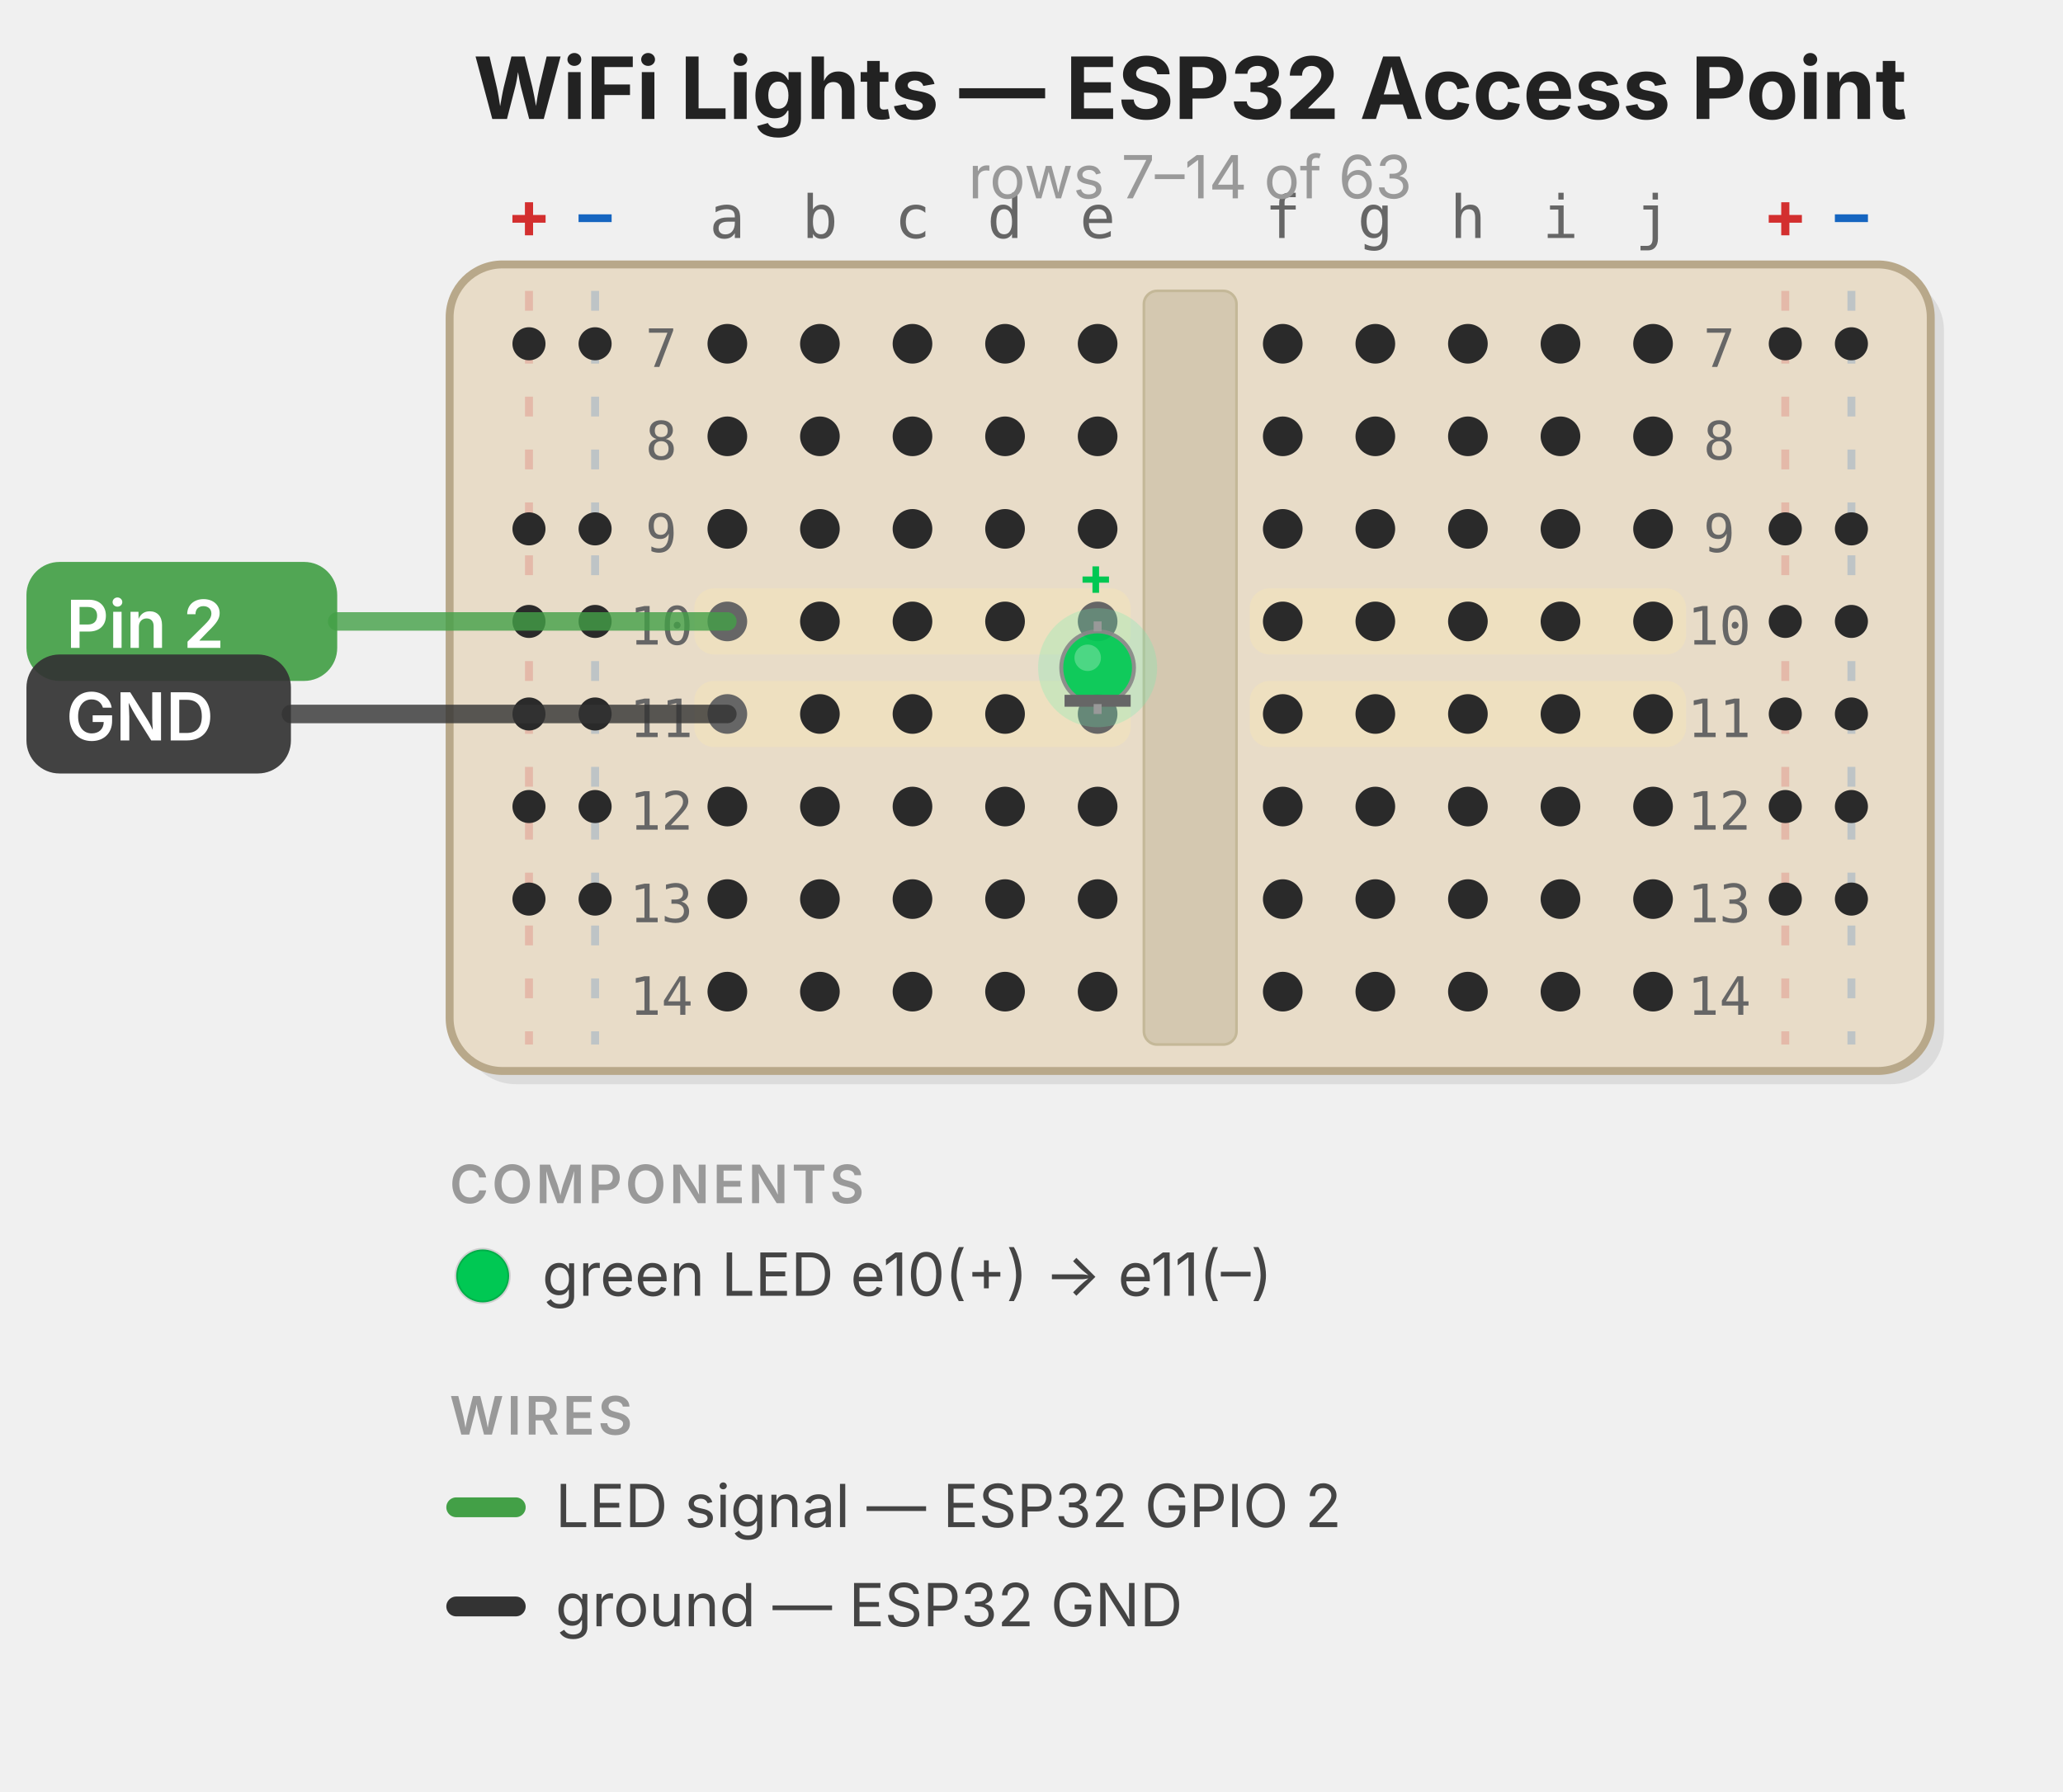
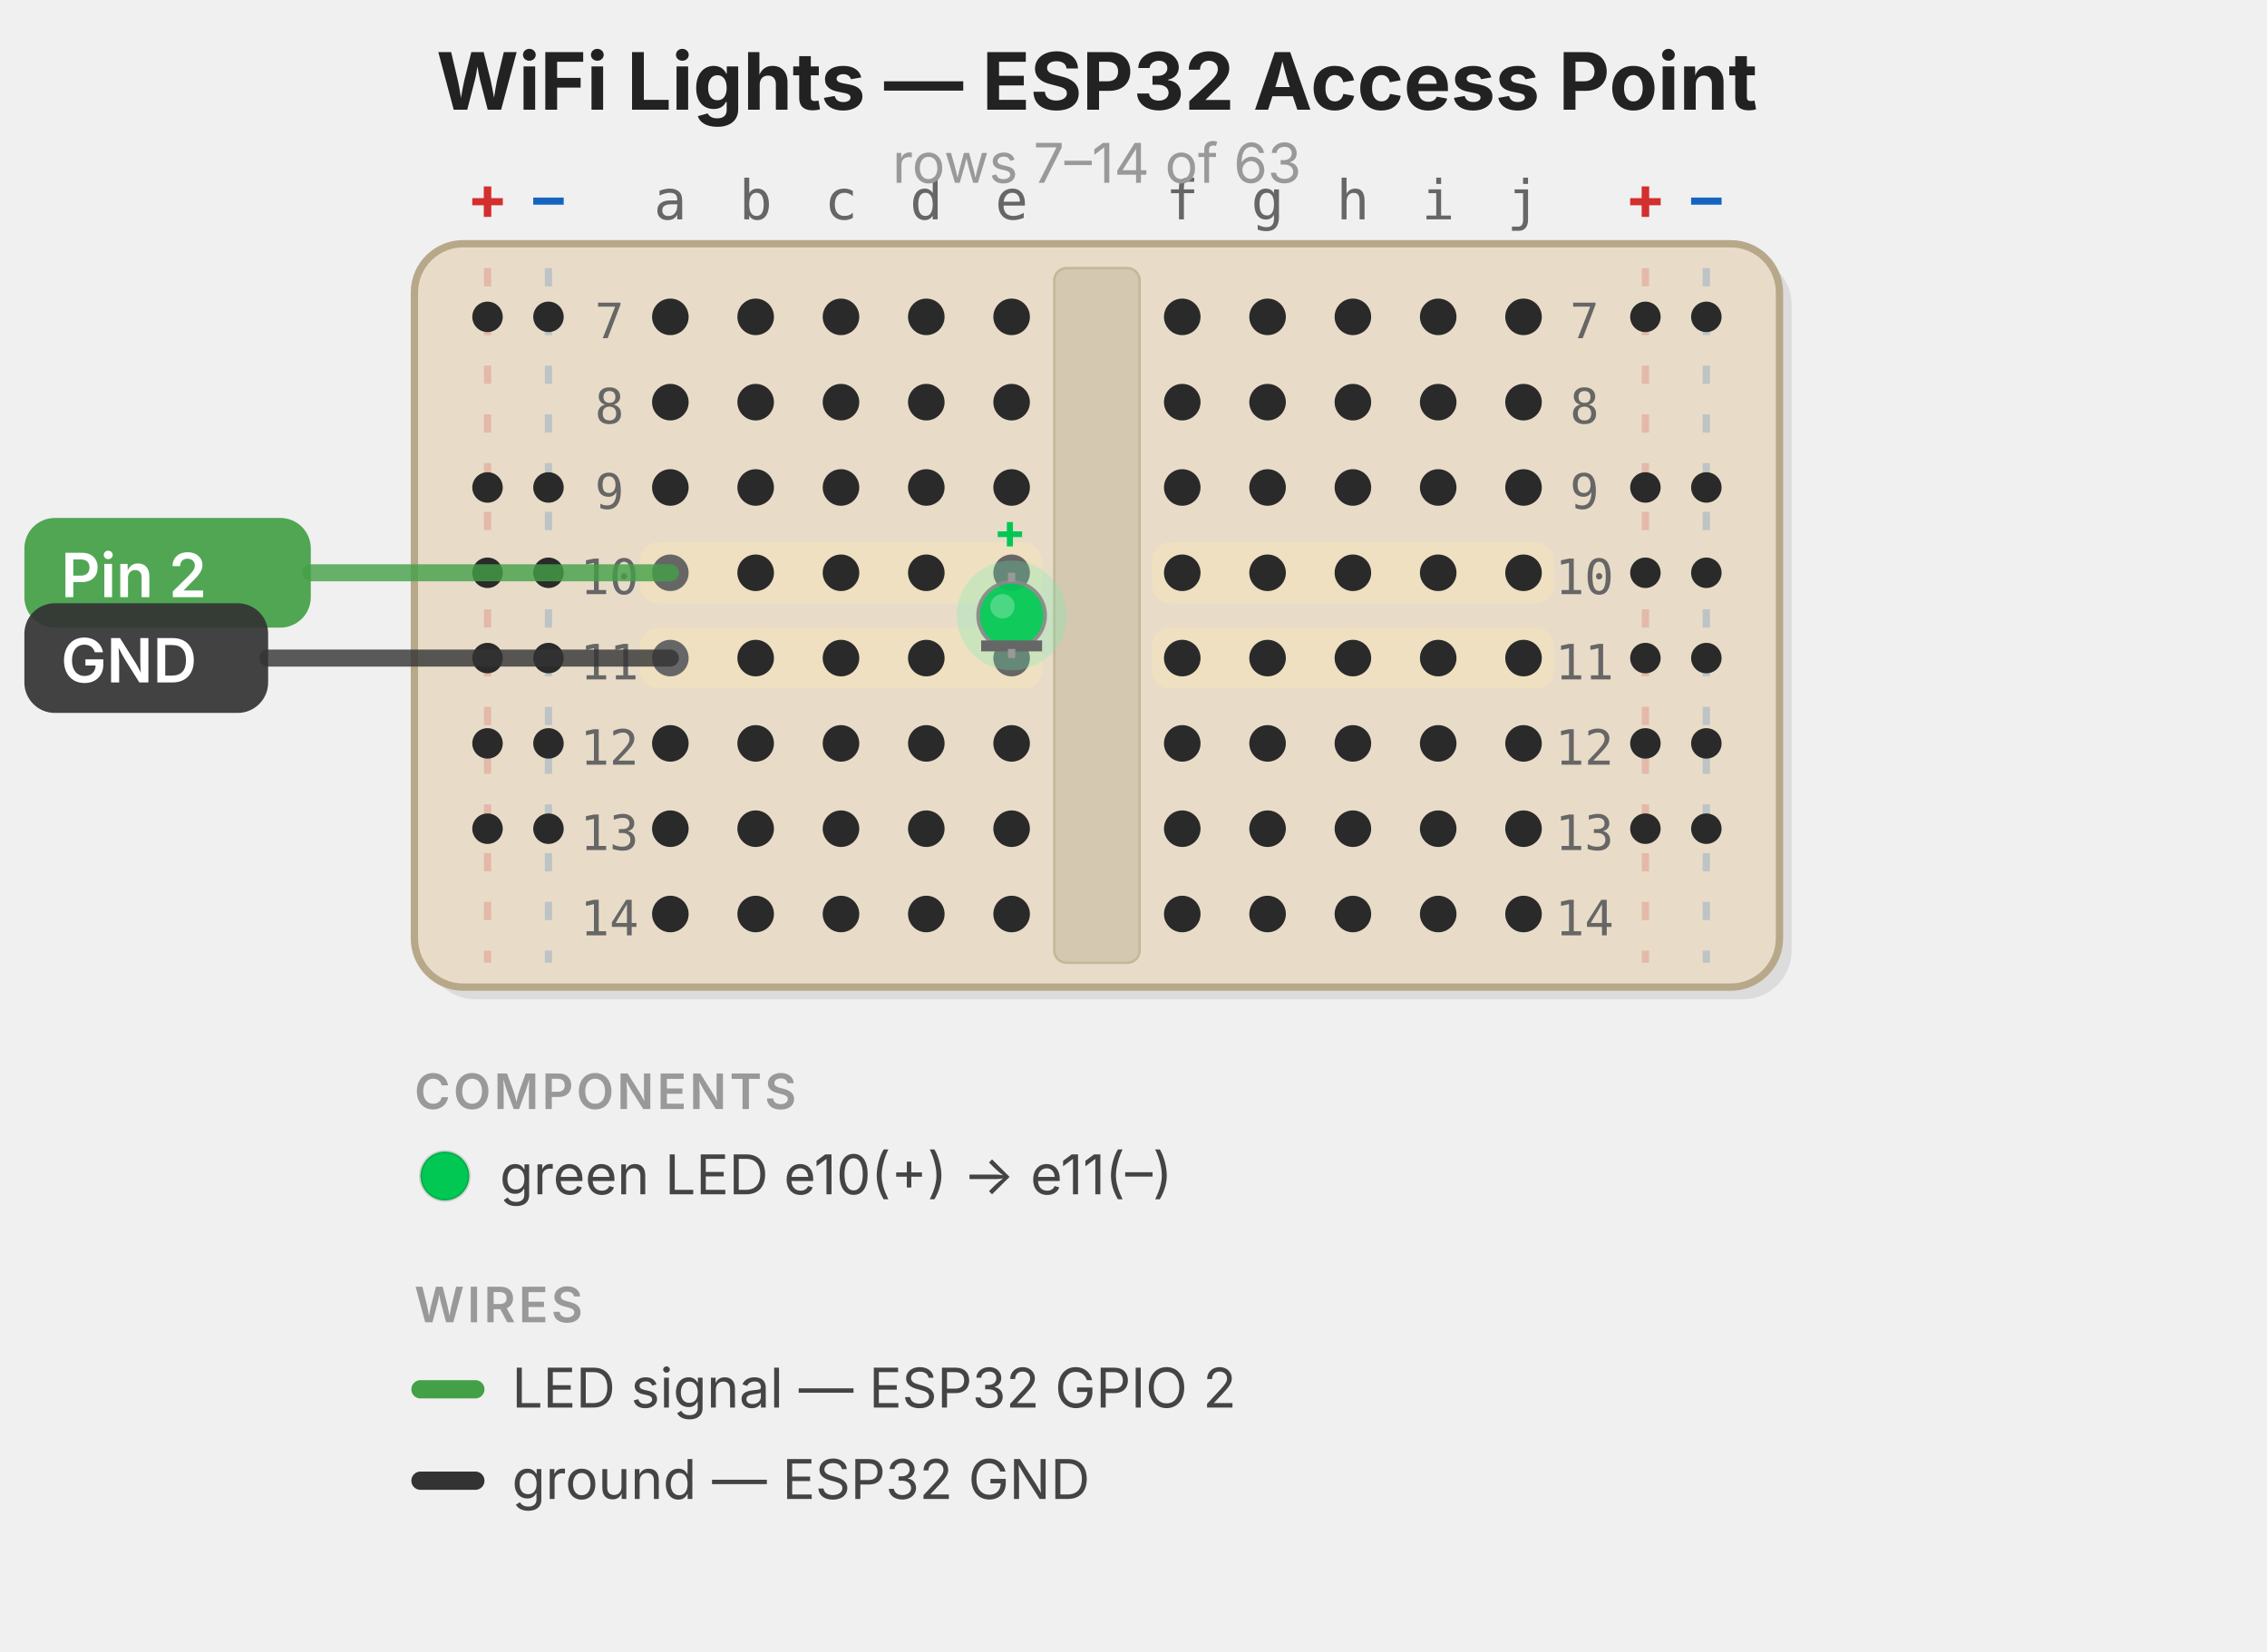
- <svg xmlns="http://www.w3.org/2000/svg" viewBox="0 0 312 271" width="312" height="271" style="background:#fff">
+ <svg xmlns="http://www.w3.org/2000/svg" viewBox="0 0 372 271" width="372" height="271" style="background:#fff">
  <rect x="70.0" y="42.0" width="224.0" height="122.0" rx="8" fill="#00000015" />
  <rect x="68.0" y="40.0" width="224.0" height="122.0" rx="8" fill="#e8dcc8" stroke="#b8a88a" stroke-width="1.2" />
  <rect x="173.0" y="44.0" width="14.0" height="114.0" rx="2" fill="#d4c8b0" stroke="#c4b898" stroke-width="0.4" />
  <line x1="80.0" y1="44.0" x2="80.0" y2="158.0" stroke="#d32f2f" stroke-width="1.2" opacity="0.2" stroke-dasharray="3,5" />
  <line x1="90.0" y1="44.0" x2="90.0" y2="158.0" stroke="#1565c0" stroke-width="1.2" opacity="0.2" stroke-dasharray="3,5" />
  <line x1="270.0" y1="44.0" x2="270.0" y2="158.0" stroke="#d32f2f" stroke-width="1.2" opacity="0.2" stroke-dasharray="3,5" />
  <line x1="280.0" y1="44.0" x2="280.0" y2="158.0" stroke="#1565c0" stroke-width="1.2" opacity="0.2" stroke-dasharray="3,5" />
  <rect x="105.0" y="89.0" width="66.0" height="10.0" rx="3" fill="#ffeaa7" opacity="0.25" />
  <rect x="189.0" y="89.0" width="66.0" height="10.0" rx="3" fill="#ffeaa7" opacity="0.25" />
  <rect x="105.0" y="103.0" width="66.0" height="10.0" rx="3" fill="#ffeaa7" opacity="0.25" />
  <rect x="189.0" y="103.0" width="66.0" height="10.0" rx="3" fill="#ffeaa7" opacity="0.25" />
  <circle cx="110.0" cy="52.0" r="3.0" fill="#2a2a2a" />
  <circle cx="110.0" cy="66.0" r="3.0" fill="#2a2a2a" />
  <circle cx="110.0" cy="80.0" r="3.0" fill="#2a2a2a" />
  <circle cx="110.0" cy="94.0" r="3.0" fill="#666" />
  <circle cx="110.0" cy="108.0" r="3.0" fill="#666" />
  <circle cx="110.0" cy="122.0" r="3.0" fill="#2a2a2a" />
  <circle cx="110.0" cy="136.0" r="3.0" fill="#2a2a2a" />
  <circle cx="110.0" cy="150.0" r="3.0" fill="#2a2a2a" />
  <circle cx="124.0" cy="52.0" r="3.0" fill="#2a2a2a" />
  <circle cx="124.0" cy="66.0" r="3.0" fill="#2a2a2a" />
  <circle cx="124.0" cy="80.0" r="3.0" fill="#2a2a2a" />
  <circle cx="124.0" cy="94.0" r="3.0" fill="#2a2a2a" />
  <circle cx="124.0" cy="108.0" r="3.0" fill="#2a2a2a" />
  <circle cx="124.0" cy="122.0" r="3.0" fill="#2a2a2a" />
  <circle cx="124.0" cy="136.0" r="3.0" fill="#2a2a2a" />
  <circle cx="124.0" cy="150.0" r="3.0" fill="#2a2a2a" />
  <circle cx="138.0" cy="52.0" r="3.0" fill="#2a2a2a" />
  <circle cx="138.0" cy="66.0" r="3.0" fill="#2a2a2a" />
  <circle cx="138.0" cy="80.0" r="3.0" fill="#2a2a2a" />
  <circle cx="138.0" cy="94.0" r="3.0" fill="#2a2a2a" />
  <circle cx="138.0" cy="108.0" r="3.0" fill="#2a2a2a" />
  <circle cx="138.0" cy="122.0" r="3.0" fill="#2a2a2a" />
  <circle cx="138.0" cy="136.0" r="3.0" fill="#2a2a2a" />
  <circle cx="138.0" cy="150.0" r="3.0" fill="#2a2a2a" />
  <circle cx="152.0" cy="52.0" r="3.0" fill="#2a2a2a" />
  <circle cx="152.0" cy="66.0" r="3.0" fill="#2a2a2a" />
  <circle cx="152.0" cy="80.0" r="3.0" fill="#2a2a2a" />
  <circle cx="152.0" cy="94.0" r="3.0" fill="#2a2a2a" />
  <circle cx="152.0" cy="108.0" r="3.0" fill="#2a2a2a" />
  <circle cx="152.0" cy="122.0" r="3.0" fill="#2a2a2a" />
  <circle cx="152.0" cy="136.0" r="3.0" fill="#2a2a2a" />
  <circle cx="152.0" cy="150.0" r="3.0" fill="#2a2a2a" />
  <circle cx="166.0" cy="52.0" r="3.0" fill="#2a2a2a" />
  <circle cx="166.0" cy="66.0" r="3.0" fill="#2a2a2a" />
  <circle cx="166.0" cy="80.0" r="3.0" fill="#2a2a2a" />
  <circle cx="166.0" cy="94.0" r="3.0" fill="#666" />
  <circle cx="166.0" cy="108.0" r="3.0" fill="#666" />
  <circle cx="166.0" cy="122.0" r="3.0" fill="#2a2a2a" />
  <circle cx="166.0" cy="136.0" r="3.0" fill="#2a2a2a" />
  <circle cx="166.0" cy="150.0" r="3.0" fill="#2a2a2a" />
  <circle cx="194.0" cy="52.0" r="3.0" fill="#2a2a2a" />
  <circle cx="194.0" cy="66.0" r="3.0" fill="#2a2a2a" />
  <circle cx="194.0" cy="80.0" r="3.0" fill="#2a2a2a" />
  <circle cx="194.0" cy="94.0" r="3.0" fill="#2a2a2a" />
  <circle cx="194.0" cy="108.0" r="3.0" fill="#2a2a2a" />
  <circle cx="194.0" cy="122.0" r="3.0" fill="#2a2a2a" />
  <circle cx="194.0" cy="136.0" r="3.0" fill="#2a2a2a" />
  <circle cx="194.0" cy="150.0" r="3.0" fill="#2a2a2a" />
  <circle cx="208.0" cy="52.0" r="3.0" fill="#2a2a2a" />
  <circle cx="208.0" cy="66.0" r="3.0" fill="#2a2a2a" />
  <circle cx="208.0" cy="80.0" r="3.0" fill="#2a2a2a" />
  <circle cx="208.0" cy="94.0" r="3.0" fill="#2a2a2a" />
  <circle cx="208.0" cy="108.0" r="3.0" fill="#2a2a2a" />
  <circle cx="208.0" cy="122.0" r="3.0" fill="#2a2a2a" />
  <circle cx="208.0" cy="136.0" r="3.0" fill="#2a2a2a" />
  <circle cx="208.0" cy="150.0" r="3.0" fill="#2a2a2a" />
  <circle cx="222.0" cy="52.0" r="3.0" fill="#2a2a2a" />
  <circle cx="222.0" cy="66.0" r="3.0" fill="#2a2a2a" />
  <circle cx="222.0" cy="80.0" r="3.0" fill="#2a2a2a" />
  <circle cx="222.0" cy="94.0" r="3.0" fill="#2a2a2a" />
  <circle cx="222.0" cy="108.0" r="3.0" fill="#2a2a2a" />
  <circle cx="222.0" cy="122.0" r="3.0" fill="#2a2a2a" />
  <circle cx="222.0" cy="136.0" r="3.0" fill="#2a2a2a" />
  <circle cx="222.0" cy="150.0" r="3.0" fill="#2a2a2a" />
  <circle cx="236.0" cy="52.0" r="3.0" fill="#2a2a2a" />
  <circle cx="236.0" cy="66.0" r="3.0" fill="#2a2a2a" />
  <circle cx="236.0" cy="80.0" r="3.0" fill="#2a2a2a" />
  <circle cx="236.0" cy="94.0" r="3.0" fill="#2a2a2a" />
  <circle cx="236.0" cy="108.0" r="3.0" fill="#2a2a2a" />
  <circle cx="236.0" cy="122.0" r="3.0" fill="#2a2a2a" />
  <circle cx="236.0" cy="136.0" r="3.0" fill="#2a2a2a" />
  <circle cx="236.0" cy="150.0" r="3.0" fill="#2a2a2a" />
  <circle cx="250.0" cy="52.0" r="3.0" fill="#2a2a2a" />
  <circle cx="250.0" cy="66.0" r="3.0" fill="#2a2a2a" />
  <circle cx="250.0" cy="80.0" r="3.0" fill="#2a2a2a" />
  <circle cx="250.0" cy="94.0" r="3.0" fill="#2a2a2a" />
  <circle cx="250.0" cy="108.0" r="3.0" fill="#2a2a2a" />
  <circle cx="250.0" cy="122.0" r="3.0" fill="#2a2a2a" />
  <circle cx="250.0" cy="136.0" r="3.0" fill="#2a2a2a" />
  <circle cx="250.0" cy="150.0" r="3.0" fill="#2a2a2a" />
  <circle cx="80.0" cy="52.0" r="2.5" fill="#2a2a2a" />
  <circle cx="80.0" cy="80.0" r="2.5" fill="#2a2a2a" />
  <circle cx="80.0" cy="94.0" r="2.5" fill="#2a2a2a" />
  <circle cx="80.0" cy="108.0" r="2.5" fill="#2a2a2a" />
  <circle cx="80.0" cy="122.0" r="2.5" fill="#2a2a2a" />
  <circle cx="80.0" cy="136.0" r="2.5" fill="#2a2a2a" />
  <circle cx="90.0" cy="52.0" r="2.5" fill="#2a2a2a" />
  <circle cx="90.0" cy="80.0" r="2.5" fill="#2a2a2a" />
  <circle cx="90.0" cy="94.0" r="2.5" fill="#2a2a2a" />
  <circle cx="90.0" cy="108.0" r="2.5" fill="#2a2a2a" />
  <circle cx="90.0" cy="122.0" r="2.5" fill="#2a2a2a" />
  <circle cx="90.0" cy="136.0" r="2.5" fill="#2a2a2a" />
  <circle cx="270.0" cy="52.0" r="2.5" fill="#2a2a2a" />
  <circle cx="270.0" cy="80.0" r="2.5" fill="#2a2a2a" />
  <circle cx="270.0" cy="94.0" r="2.5" fill="#2a2a2a" />
  <circle cx="270.0" cy="108.0" r="2.5" fill="#2a2a2a" />
  <circle cx="270.0" cy="122.0" r="2.5" fill="#2a2a2a" />
  <circle cx="270.0" cy="136.0" r="2.5" fill="#2a2a2a" />
  <circle cx="280.0" cy="52.0" r="2.5" fill="#2a2a2a" />
  <circle cx="280.0" cy="80.0" r="2.5" fill="#2a2a2a" />
  <circle cx="280.0" cy="94.0" r="2.5" fill="#2a2a2a" />
  <circle cx="280.0" cy="108.0" r="2.5" fill="#2a2a2a" />
  <circle cx="280.0" cy="122.0" r="2.5" fill="#2a2a2a" />
  <circle cx="280.0" cy="136.0" r="2.5" fill="#2a2a2a" />
  <text x="110.0" y="36.0" font-size="9" fill="#666" text-anchor="middle" font-family="'SF Mono', 'Cascadia Code', 'Fira Code', monospace">a</text>
  <text x="124.0" y="36.0" font-size="9" fill="#666" text-anchor="middle" font-family="'SF Mono', 'Cascadia Code', 'Fira Code', monospace">b</text>
  <text x="138.0" y="36.0" font-size="9" fill="#666" text-anchor="middle" font-family="'SF Mono', 'Cascadia Code', 'Fira Code', monospace">c</text>
  <text x="152.0" y="36.0" font-size="9" fill="#666" text-anchor="middle" font-family="'SF Mono', 'Cascadia Code', 'Fira Code', monospace">d</text>
  <text x="166.0" y="36.0" font-size="9" fill="#666" text-anchor="middle" font-family="'SF Mono', 'Cascadia Code', 'Fira Code', monospace">e</text>
  <text x="194.0" y="36.0" font-size="9" fill="#666" text-anchor="middle" font-family="'SF Mono', 'Cascadia Code', 'Fira Code', monospace">f</text>
  <text x="208.0" y="36.0" font-size="9" fill="#666" text-anchor="middle" font-family="'SF Mono', 'Cascadia Code', 'Fira Code', monospace">g</text>
  <text x="222.0" y="36.0" font-size="9" fill="#666" text-anchor="middle" font-family="'SF Mono', 'Cascadia Code', 'Fira Code', monospace">h</text>
  <text x="236.0" y="36.0" font-size="9" fill="#666" text-anchor="middle" font-family="'SF Mono', 'Cascadia Code', 'Fira Code', monospace">i</text>
  <text x="250.0" y="36.0" font-size="9" fill="#666" text-anchor="middle" font-family="'SF Mono', 'Cascadia Code', 'Fira Code', monospace">j</text>
  <text x="80.0" y="36.0" font-size="10" fill="#d32f2f" font-weight="bold" text-anchor="middle" font-family="system-ui, -apple-system, 'Segoe UI', sans-serif">+</text>
  <text x="90.0" y="36.0" font-size="10" fill="#1565c0" font-weight="bold" text-anchor="middle" font-family="system-ui, -apple-system, 'Segoe UI', sans-serif">–</text>
  <text x="270.0" y="36.0" font-size="10" fill="#d32f2f" font-weight="bold" text-anchor="middle" font-family="system-ui, -apple-system, 'Segoe UI', sans-serif">+</text>
  <text x="280.0" y="36.0" font-size="10" fill="#1565c0" font-weight="bold" text-anchor="middle" font-family="system-ui, -apple-system, 'Segoe UI', sans-serif">–</text>
  <text x="100.0" y="55.5" font-size="8" fill="#666" text-anchor="middle" font-family="'SF Mono', 'Cascadia Code', 'Fira Code', monospace">7</text>
  <text x="260.0" y="55.5" font-size="8" fill="#666" text-anchor="middle" font-family="'SF Mono', 'Cascadia Code', 'Fira Code', monospace">7</text>
  <text x="100.0" y="69.5" font-size="8" fill="#666" text-anchor="middle" font-family="'SF Mono', 'Cascadia Code', 'Fira Code', monospace">8</text>
  <text x="260.0" y="69.5" font-size="8" fill="#666" text-anchor="middle" font-family="'SF Mono', 'Cascadia Code', 'Fira Code', monospace">8</text>
  <text x="100.0" y="83.5" font-size="8" fill="#666" text-anchor="middle" font-family="'SF Mono', 'Cascadia Code', 'Fira Code', monospace">9</text>
  <text x="260.0" y="83.5" font-size="8" fill="#666" text-anchor="middle" font-family="'SF Mono', 'Cascadia Code', 'Fira Code', monospace">9</text>
  <text x="100.0" y="97.5" font-size="8" fill="#666" text-anchor="middle" font-family="'SF Mono', 'Cascadia Code', 'Fira Code', monospace">10</text>
  <text x="260.0" y="97.5" font-size="8" fill="#666" text-anchor="middle" font-family="'SF Mono', 'Cascadia Code', 'Fira Code', monospace">10</text>
  <text x="100.0" y="111.5" font-size="8" fill="#666" text-anchor="middle" font-family="'SF Mono', 'Cascadia Code', 'Fira Code', monospace">11</text>
  <text x="260.0" y="111.5" font-size="8" fill="#666" text-anchor="middle" font-family="'SF Mono', 'Cascadia Code', 'Fira Code', monospace">11</text>
  <text x="100.0" y="125.5" font-size="8" fill="#666" text-anchor="middle" font-family="'SF Mono', 'Cascadia Code', 'Fira Code', monospace">12</text>
  <text x="260.0" y="125.5" font-size="8" fill="#666" text-anchor="middle" font-family="'SF Mono', 'Cascadia Code', 'Fira Code', monospace">12</text>
  <text x="100.0" y="139.5" font-size="8" fill="#666" text-anchor="middle" font-family="'SF Mono', 'Cascadia Code', 'Fira Code', monospace">13</text>
  <text x="260.0" y="139.5" font-size="8" fill="#666" text-anchor="middle" font-family="'SF Mono', 'Cascadia Code', 'Fira Code', monospace">13</text>
  <text x="100.0" y="153.5" font-size="8" fill="#666" text-anchor="middle" font-family="'SF Mono', 'Cascadia Code', 'Fira Code', monospace">14</text>
  <text x="260.0" y="153.5" font-size="8" fill="#666" text-anchor="middle" font-family="'SF Mono', 'Cascadia Code', 'Fira Code', monospace">14</text>
  <circle cx="166.0" cy="101.0" r="9.0" fill="#69f0ae" opacity="0.25" />
  <circle cx="166.0" cy="101.0" r="5.5" fill="#00c853" stroke="#888" stroke-width="0.6" opacity="0.92" />
  <circle cx="164.5" cy="99.5" r="2.0" fill="white" opacity="0.25" />
  <line x1="171.0" y1="106.0" x2="161.0" y2="106.0" stroke="#666" stroke-width="1.8" />
  <text x="163.0" y="90.0" font-size="8" fill="#00c853" font-weight="bold" font-family="system-ui, -apple-system, 'Segoe UI', sans-serif">+</text>
  <line x1="166.0" y1="94.0" x2="166.0" y2="95.5" stroke="#999" stroke-width="1.2" />
  <line x1="166.0" y1="106.5" x2="166.0" y2="108.0" stroke="#999" stroke-width="1.2" />
  <line x1="51.0" y1="94.0" x2="110.0" y2="94.0" stroke="#43a047" stroke-width="2.8" stroke-linecap="round" opacity="0.8" />
  <rect x="4.0" y="85.0" width="47.0" height="18.0" rx="5" fill="#43a047" opacity="0.92" />
  <text x="10.0" y="98.0" font-size="10" fill="white" font-weight="600" font-family="system-ui, -apple-system, 'Segoe UI', sans-serif">Pin 2</text>
  <line x1="44.0" y1="108.0" x2="110.0" y2="108.0" stroke="#333333" stroke-width="2.8" stroke-linecap="round" opacity="0.8" />
  <rect x="4.0" y="99.0" width="40.0" height="18.0" rx="5" fill="#333333" opacity="0.92" />
  <text x="10.0" y="112.0" font-size="10" fill="white" font-weight="600" font-family="system-ui, -apple-system, 'Segoe UI', sans-serif">GND</text>
  <text x="68.0" y="182.0" font-size="8" fill="#999" font-weight="600" letter-spacing="0.5" font-family="system-ui, -apple-system, 'Segoe UI', sans-serif">COMPONENTS</text>
  <circle cx="73.0" cy="193.0" r="4.0" fill="#00c853" stroke="#0002" stroke-width="0.5" />
  <text x="82.0" y="196.0" font-size="9" fill="#444" font-family="system-ui, -apple-system, 'Segoe UI', sans-serif">green LED  e10(+) → e11(–)</text>
  <text x="68.0" y="217.0" font-size="8" fill="#999" font-weight="600" letter-spacing="0.5" font-family="system-ui, -apple-system, 'Segoe UI', sans-serif">WIRES</text>
  <line x1="69.0" y1="228.0" x2="78.0" y2="228.0" stroke="#43a047" stroke-width="3" stroke-linecap="round" />
  <text x="84.0" y="231.0" font-size="9" fill="#444" font-family="system-ui, -apple-system, 'Segoe UI', sans-serif">LED signal — ESP32 GPIO 2</text>
  <line x1="69.0" y1="243.0" x2="78.0" y2="243.0" stroke="#333333" stroke-width="3" stroke-linecap="round" />
  <text x="84.0" y="246.0" font-size="9" fill="#444" font-family="system-ui, -apple-system, 'Segoe UI', sans-serif">ground — ESP32 GND</text>
  <text x="180.0" y="18.0" font-size="13" fill="#222" font-weight="700" text-anchor="middle" font-family="system-ui, -apple-system, 'Segoe UI', sans-serif">WiFi Lights — ESP32 Access Point</text>
  <text x="180.0" y="30.0" font-size="9" fill="#999" text-anchor="middle" font-family="system-ui, -apple-system, 'Segoe UI', sans-serif">rows 7–14 of 63</text>
</svg>
